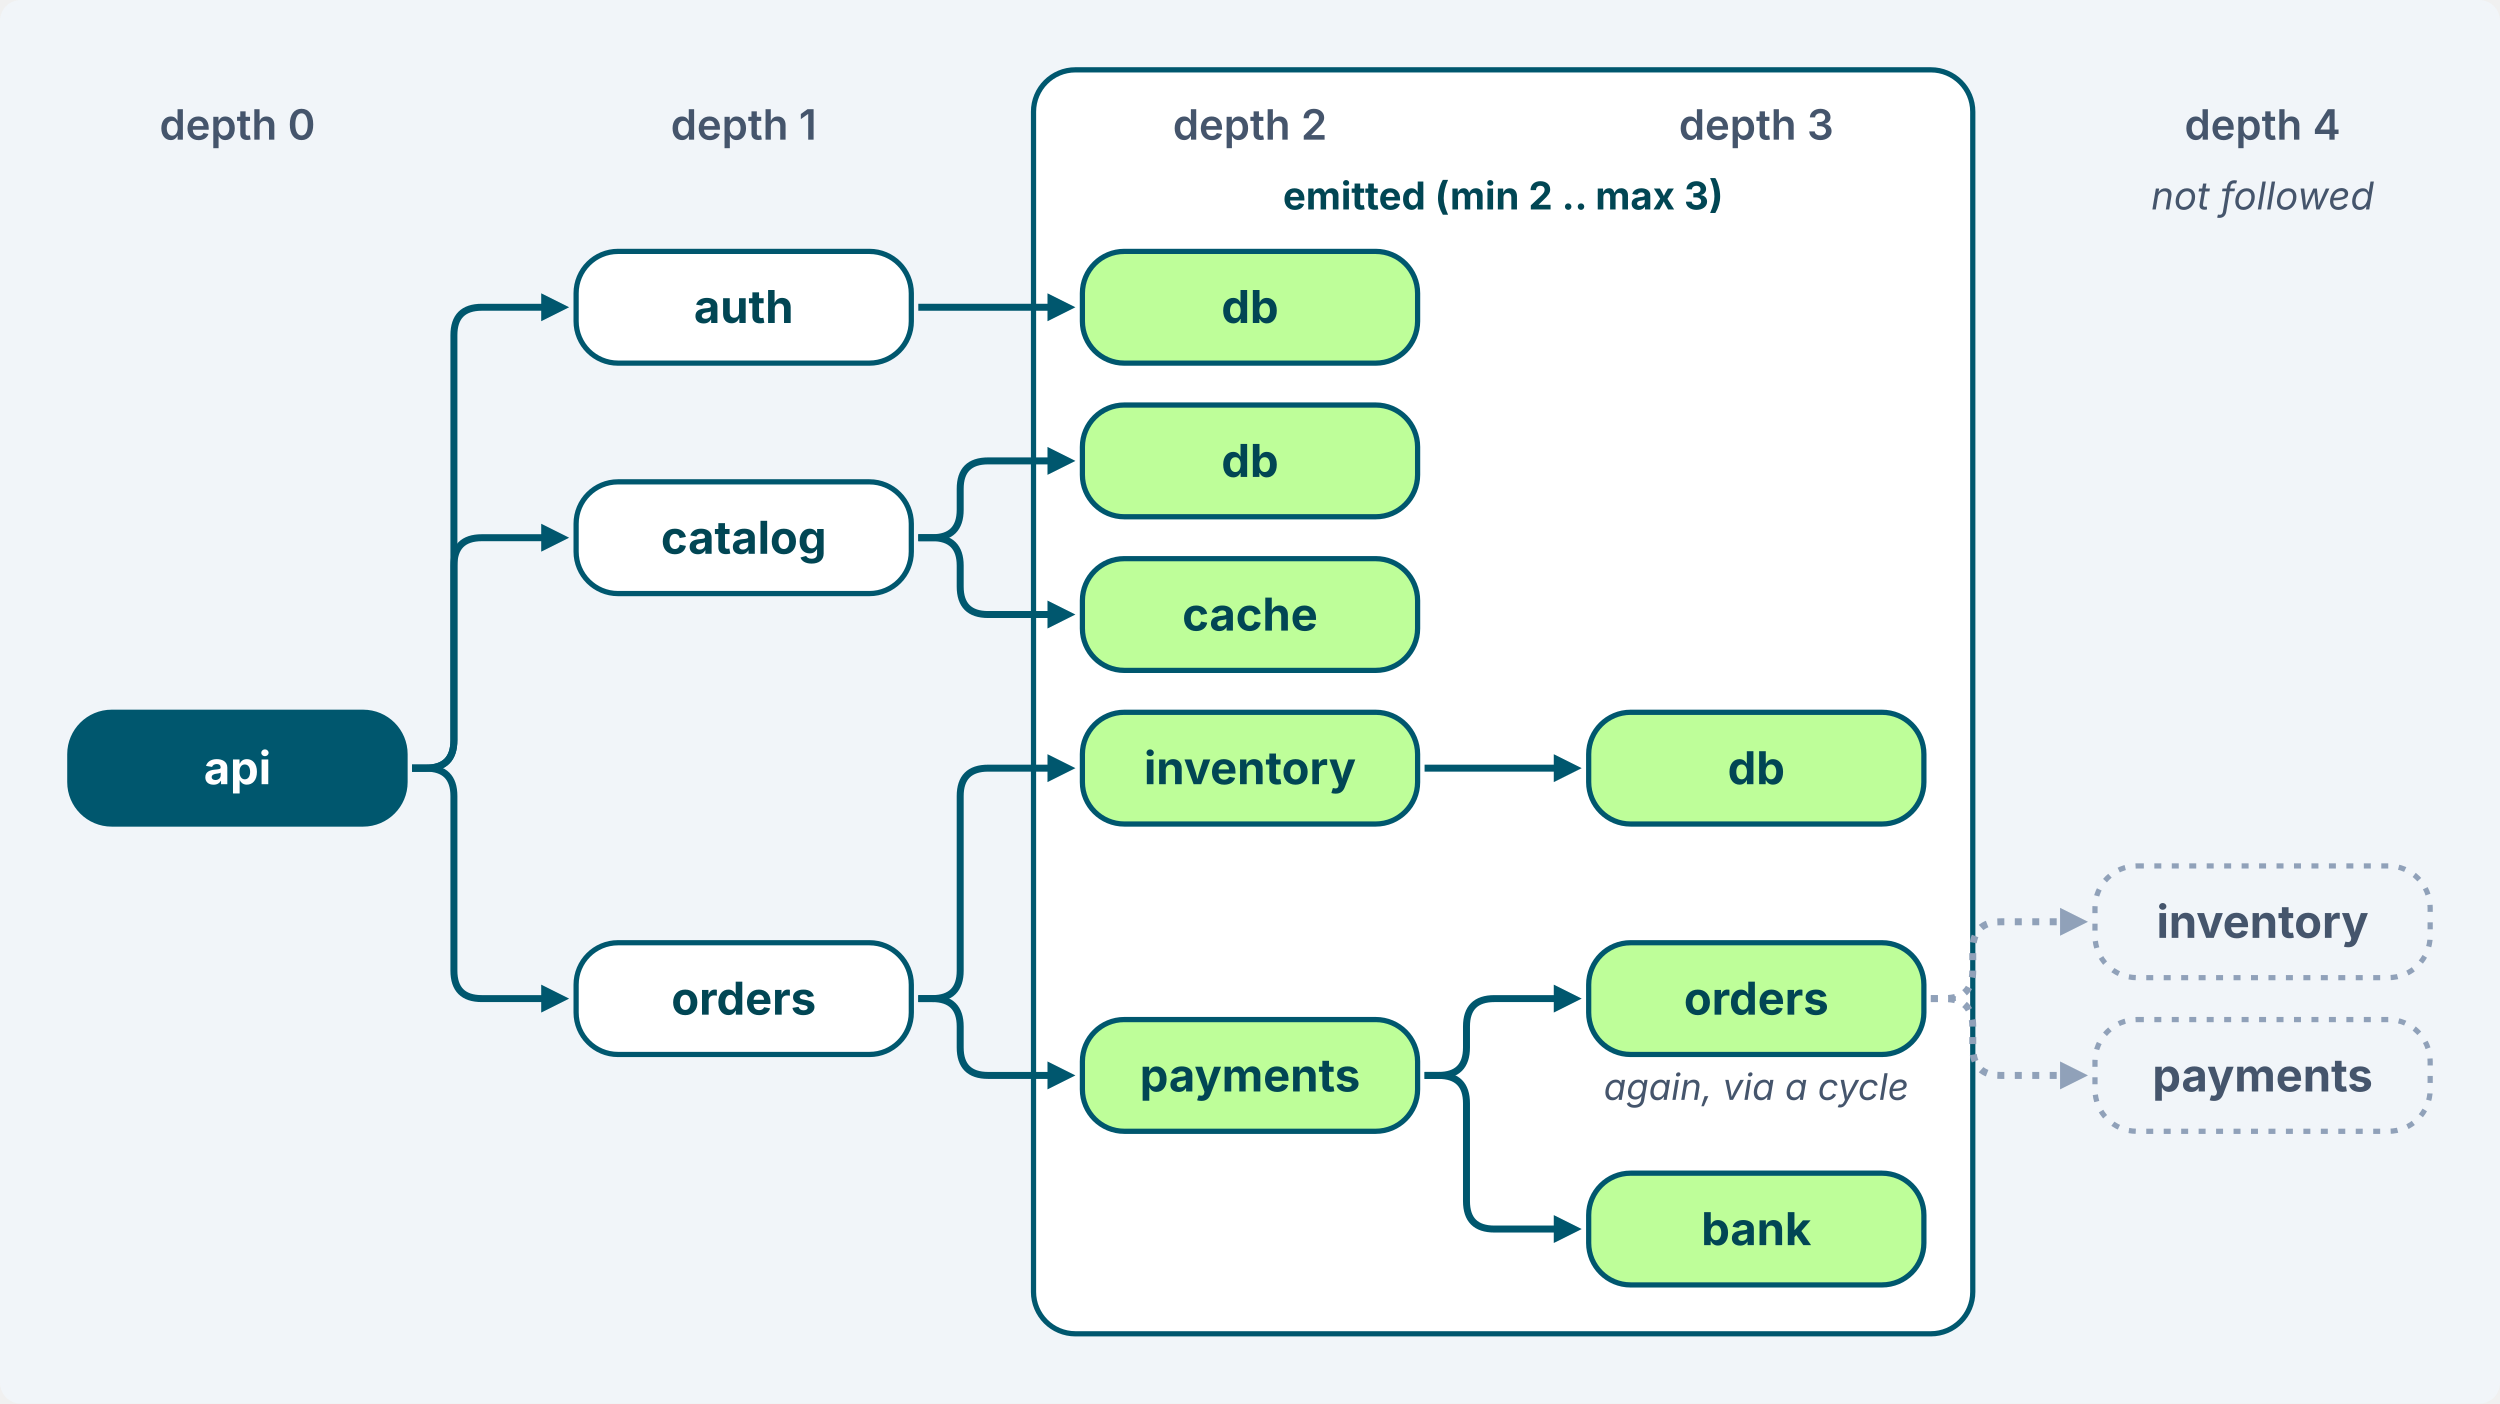
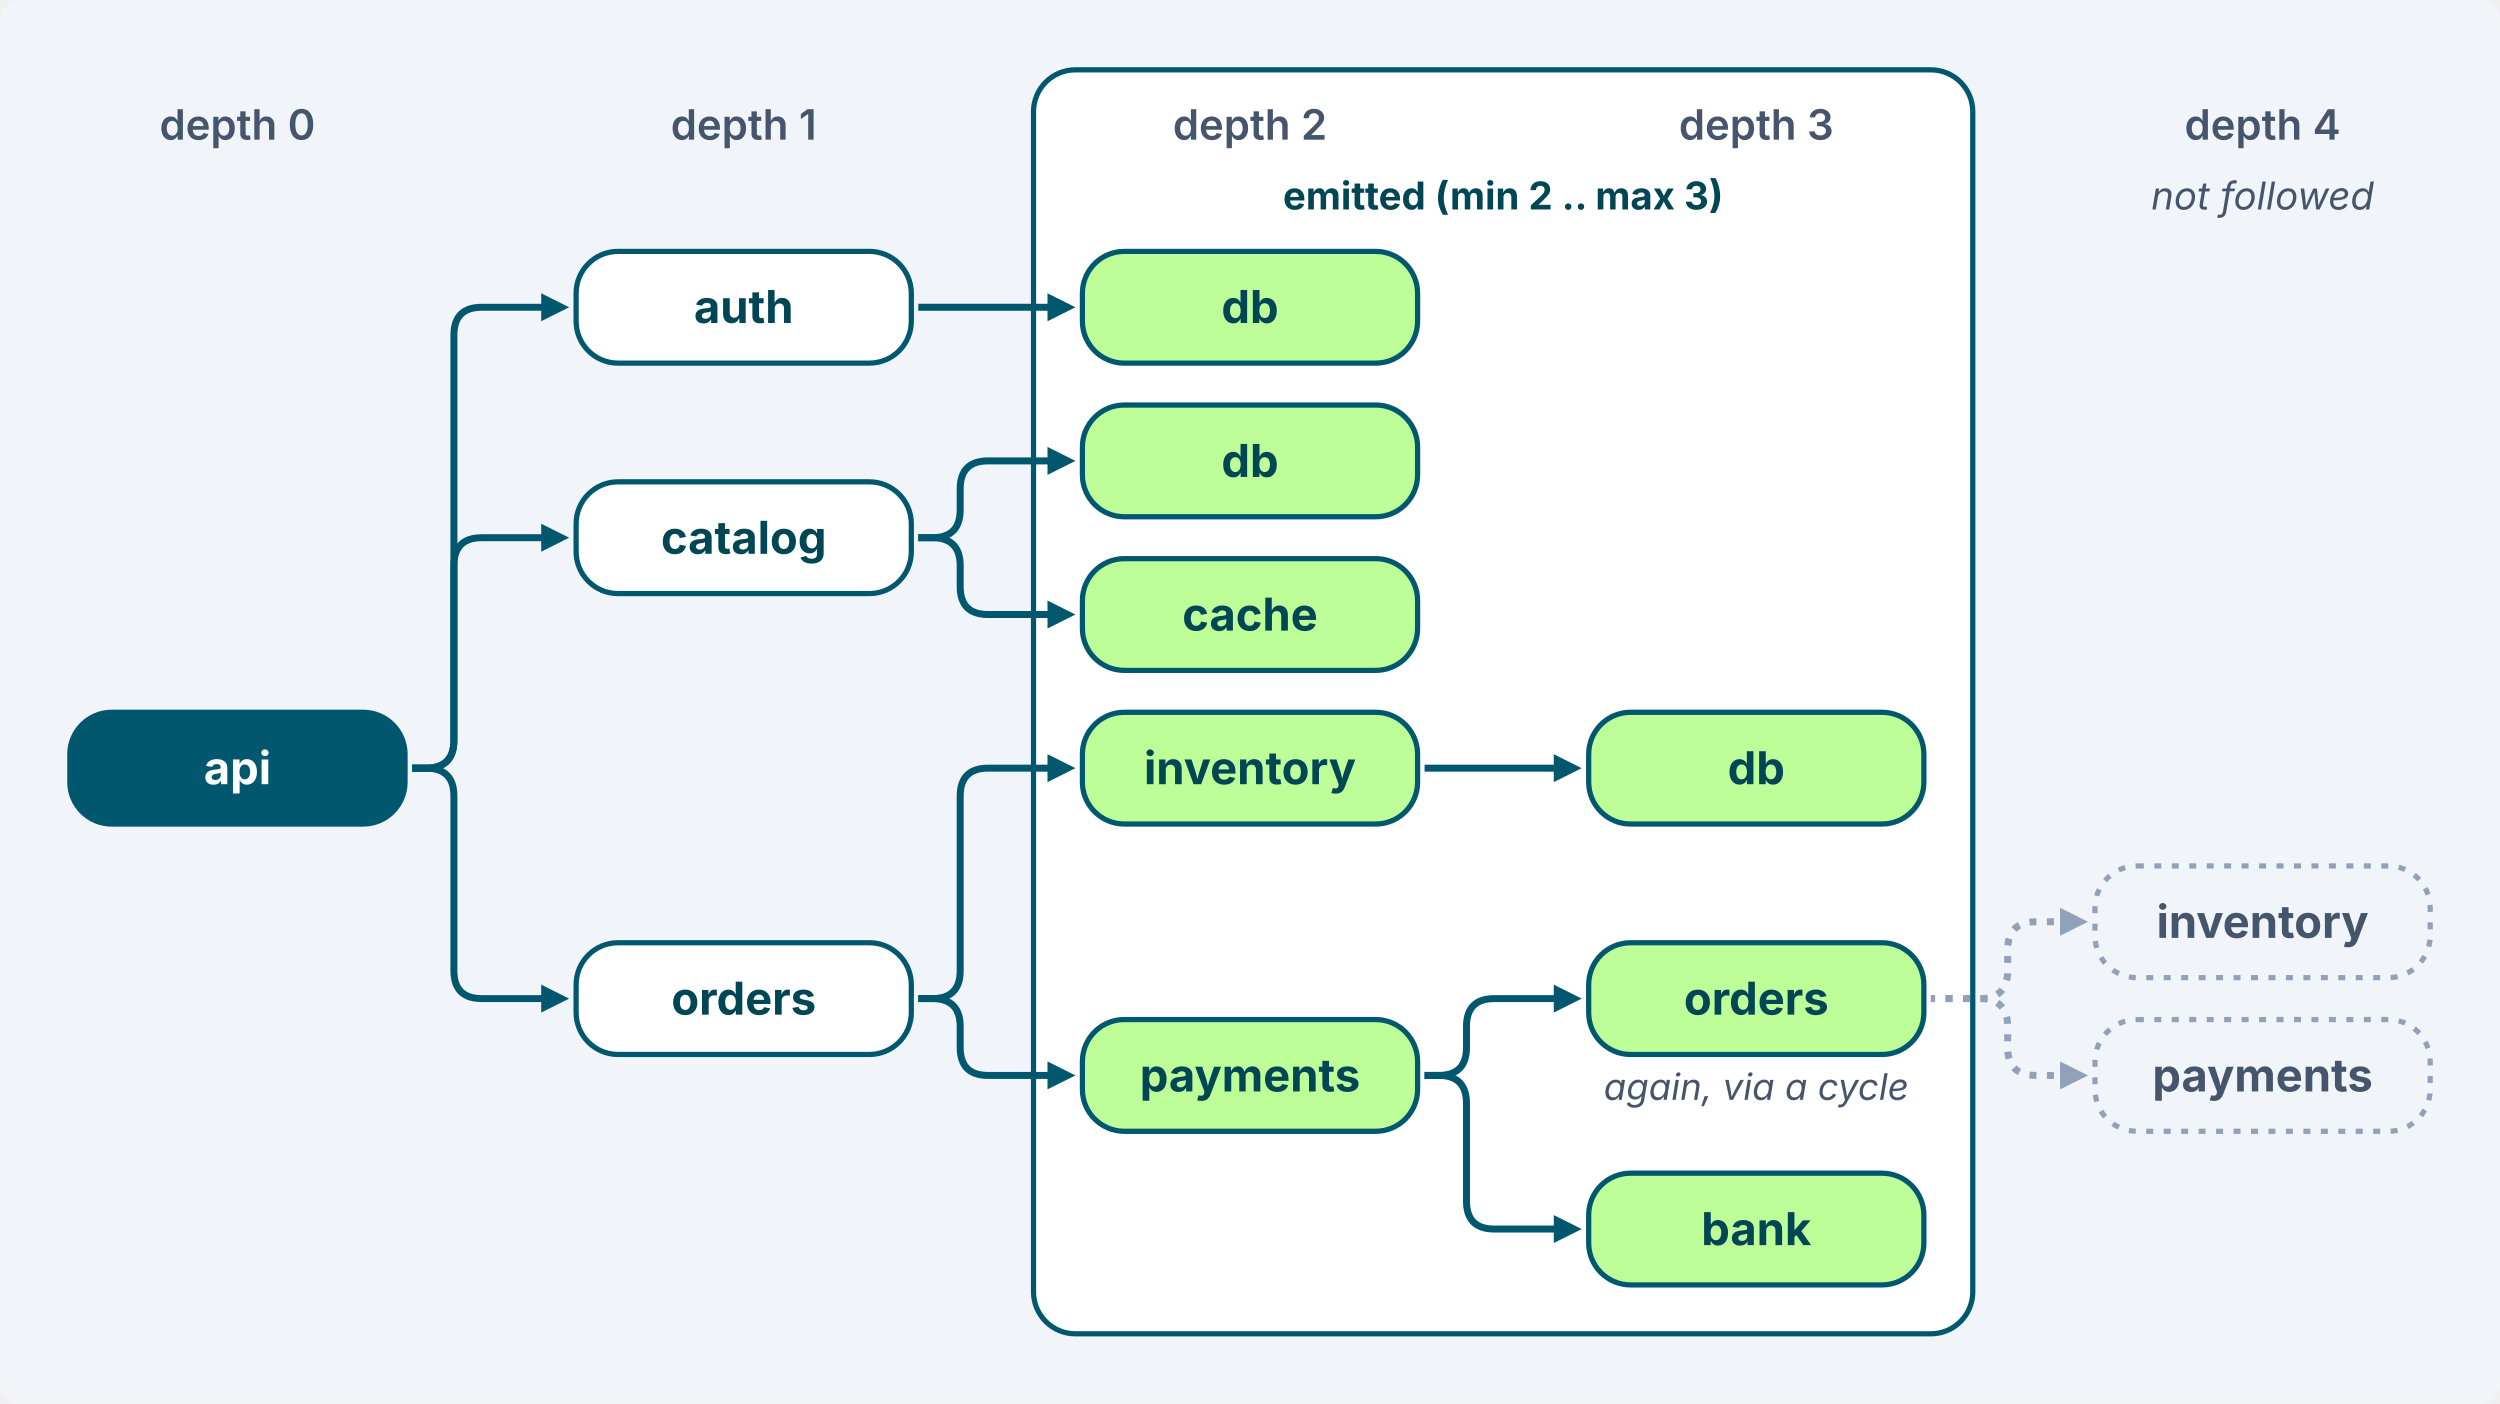
<svg xmlns="http://www.w3.org/2000/svg" class="keep-colors" viewBox="-8 -6 716 402" width="716" height="402" role="img" aria-labelledby="traversal-explained-t traversal-explained-d" font-family="Inter, -apple-system, BlinkMacSystemFont, 'Segoe UI', Helvetica, Arial, sans-serif">
  <defs>
    <marker id="traversal-explained-a" markerWidth="8" markerHeight="8" refX="2" refY="4" orient="auto" markerUnits="userSpaceOnUse">
      <path class="dg-f-accent" d="M0,0 L8,4 L0,8 z" fill="#00576e" />
    </marker>
    <marker id="traversal-explained-g" markerWidth="8" markerHeight="8" refX="2" refY="4" orient="auto" markerUnits="userSpaceOnUse">
      <path class="dg-f-arrow" d="M0,0 L8,4 L0,8 z" fill="#90a1b9" />
    </marker>
  </defs>
  <rect class="dg-f-canvas" x="-8" y="-6" width="716" height="402" rx="6" fill="#f1f5f9" />
  <rect class="dg-f-node dg-s-accent" x="288.0" y="14.0" width="269.0" height="362.0" rx="12" fill="#ffffff" stroke="#00576e" stroke-width="1.5" />
  <path class="dg-s-accent" d="M110.0,214.0 H114.0 Q122.0,214.0 122.0,206.0 V90.0 Q122.0,82.0 130.0,82.0 H149.0" fill="none" stroke="#00576e" stroke-width="2" marker-end="url(#traversal-explained-a)" />
  <path class="dg-s-accent" d="M110.0,214.0 H114.0 Q122.0,214.0 122.0,206.0 V156.0 Q122.0,148.0 130.0,148.0 H149.0" fill="none" stroke="#00576e" stroke-width="2" marker-end="url(#traversal-explained-a)" />
  <path class="dg-s-accent" d="M110.0,214.0 H114.0 Q122.0,214.0 122.0,222.0 V272.0 Q122.0,280.0 130.0,280.0 H149.0" fill="none" stroke="#00576e" stroke-width="2" marker-end="url(#traversal-explained-a)" />
  <line class="dg-s-accent" x1="255.0" y1="82.0" x2="294.0" y2="82.0" stroke="#00576e" stroke-width="2" marker-end="url(#traversal-explained-a)" />
  <path class="dg-s-accent" d="M255.0,148.0 H259.0 Q267.0,148.0 267.0,140.0 V134.0 Q267.0,126.0 275.0,126.0 H294.0" fill="none" stroke="#00576e" stroke-width="2" marker-end="url(#traversal-explained-a)" />
  <path class="dg-s-accent" d="M255.0,148.0 H259.0 Q267.0,148.0 267.0,156.0 V162.0 Q267.0,170.0 275.0,170.0 H294.0" fill="none" stroke="#00576e" stroke-width="2" marker-end="url(#traversal-explained-a)" />
  <path class="dg-s-accent" d="M255.0,280.0 H259.0 Q267.0,280.0 267.0,272.0 V222.0 Q267.0,214.0 275.0,214.0 H294.0" fill="none" stroke="#00576e" stroke-width="2" marker-end="url(#traversal-explained-a)" />
  <path class="dg-s-accent" d="M255.0,280.0 H259.0 Q267.0,280.0 267.0,288.0 V294.0 Q267.0,302.0 275.0,302.0 H294.0" fill="none" stroke="#00576e" stroke-width="2" marker-end="url(#traversal-explained-a)" />
  <line class="dg-s-accent" x1="400.0" y1="214.0" x2="439.0" y2="214.0" stroke="#00576e" stroke-width="2" marker-end="url(#traversal-explained-a)" />
  <path class="dg-s-accent" d="M400.0,302.0 H404.0 Q412.0,302.0 412.0,294.0 V288.0 Q412.0,280.0 420.0,280.0 H439.0" fill="none" stroke="#00576e" stroke-width="2" marker-end="url(#traversal-explained-a)" />
  <path class="dg-s-accent" d="M400.0,302.0 H404.0 Q412.0,302.0 412.0,310.0 V338.0 Q412.0,346.0 420.0,346.0 H439.0" fill="none" stroke="#00576e" stroke-width="2" marker-end="url(#traversal-explained-a)" />
-   <path class="dg-s-line" d="M545.0,280.0 H549.0 Q557.0,280.0 557.0,272.0 V266.0 Q557.0,258.0 565.0,258.0 H584.0" fill="none" stroke="#90a1b9" stroke-width="2" marker-end="url(#traversal-explained-g)" stroke-dasharray="2 3" />
-   <path class="dg-s-line" d="M545.0,280.0 H549.0 Q557.0,280.0 557.0,288.0 V294.0 Q557.0,302.0 565.0,302.0 H584.0" fill="none" stroke="#90a1b9" stroke-width="2" marker-end="url(#traversal-explained-g)" stroke-dasharray="2 3" />
+   <path class="dg-s-line" d="M545.0,280.0 H559.0 Q567.0,280.0 567.0,272.0 V266.0 Q567.0,258.0 575.0,258.0 H584.0" fill="none" stroke="#90a1b9" stroke-width="2" marker-end="url(#traversal-explained-g)" stroke-dasharray="2 3" stroke-dashoffset="0.8" />
+   <path class="dg-s-line" d="M545.0,280.0 H559.0 Q567.0,280.0 567.0,288.0 V294.0 Q567.0,302.0 575.0,302.0 H584.0" fill="none" stroke="#90a1b9" stroke-width="2" marker-end="url(#traversal-explained-g)" stroke-dasharray="2 3" stroke-dashoffset="0.8" />
  <text class="dg-f-muted" x="60.0" y="34.0" text-anchor="middle" font-size="12" font-weight="600" fill="#45556c">depth 0</text>
  <text class="dg-f-muted" x="205.0" y="34.0" text-anchor="middle" font-size="12" font-weight="600" fill="#45556c">depth 1</text>
  <text class="dg-f-muted" x="350.0" y="34.0" text-anchor="middle" font-size="12" font-weight="600" fill="#45556c">depth 2</text>
  <text class="dg-f-muted" x="495.0" y="34.0" text-anchor="middle" font-size="12" font-weight="600" fill="#45556c">depth 3</text>
  <text class="dg-f-muted" x="640.0" y="34.0" text-anchor="middle" font-size="12" font-weight="600" fill="#45556c">depth 4</text>
  <text class="dg-f-lime" x="422.5" y="54.0" text-anchor="middle" font-size="11" font-weight="700" fill="#014654">emitted (min 2 .. max 3)</text>
  <text class="dg-f-muted" x="640.0" y="54.0" text-anchor="middle" font-size="11" font-style="italic" fill="#45556c">not followed</text>
  <rect class="" x="12.0" y="198.0" width="96.0" height="32.0" rx="12" fill="#00576e" stroke="#00576e" stroke-width="1.5" />
  <text x="60.0" y="218.6" text-anchor="middle" font-size="13" font-weight="700" fill="#ffffff">api</text>
  <rect class="dg-f-node dg-s-accent" x="157.0" y="66.0" width="96.0" height="32.0" rx="12" fill="#ffffff" stroke="#00576e" stroke-width="1.5" />
  <text class="dg-f-text" x="205.0" y="86.5" text-anchor="middle" font-size="13" font-weight="700" fill="#014654">auth</text>
  <rect class="dg-f-node dg-s-accent" x="157.0" y="132.0" width="96.0" height="32.0" rx="12" fill="#ffffff" stroke="#00576e" stroke-width="1.5" />
  <text class="dg-f-text" x="205.0" y="152.6" text-anchor="middle" font-size="13" font-weight="700" fill="#014654">catalog</text>
  <rect class="dg-f-node dg-s-accent" x="157.0" y="264.0" width="96.0" height="32.0" rx="12" fill="#ffffff" stroke="#00576e" stroke-width="1.5" />
  <text class="dg-f-text" x="205.0" y="284.6" text-anchor="middle" font-size="13" font-weight="700" fill="#014654">orders</text>
  <rect class="" x="302.0" y="66.0" width="96.0" height="32.0" rx="12" fill="#befe99" stroke="#00576e" stroke-width="1.5" />
  <text x="350.0" y="86.5" text-anchor="middle" font-size="13" font-weight="700" fill="#014654">db</text>
  <rect class="" x="302.0" y="110.0" width="96.0" height="32.0" rx="12" fill="#befe99" stroke="#00576e" stroke-width="1.5" />
  <text x="350.0" y="130.6" text-anchor="middle" font-size="13" font-weight="700" fill="#014654">db</text>
  <rect class="" x="302.0" y="154.0" width="96.0" height="32.0" rx="12" fill="#befe99" stroke="#00576e" stroke-width="1.5" />
  <text x="350.0" y="174.6" text-anchor="middle" font-size="13" font-weight="700" fill="#014654">cache</text>
  <rect class="" x="302.0" y="198.0" width="96.0" height="32.0" rx="12" fill="#befe99" stroke="#00576e" stroke-width="1.5" />
  <text x="350.0" y="218.6" text-anchor="middle" font-size="13" font-weight="700" fill="#014654">inventory</text>
  <rect class="" x="302.0" y="286.0" width="96.0" height="32.0" rx="12" fill="#befe99" stroke="#00576e" stroke-width="1.5" />
  <text x="350.0" y="306.6" text-anchor="middle" font-size="13" font-weight="700" fill="#014654">payments</text>
  <rect class="" x="447.0" y="198.0" width="96.0" height="32.0" rx="12" fill="#befe99" stroke="#00576e" stroke-width="1.5" />
  <text x="495.0" y="218.6" text-anchor="middle" font-size="13" font-weight="700" fill="#014654">db</text>
  <rect class="" x="447.0" y="264.0" width="96.0" height="32.0" rx="12" fill="#befe99" stroke="#00576e" stroke-width="1.5" />
  <text x="495.0" y="284.6" text-anchor="middle" font-size="13" font-weight="700" fill="#014654">orders</text>
  <rect class="" x="447.0" y="330.0" width="96.0" height="32.0" rx="12" fill="#befe99" stroke="#00576e" stroke-width="1.5" />
  <text x="495.0" y="350.6" text-anchor="middle" font-size="13" font-weight="700" fill="#014654">bank</text>
  <rect class="dg-s-line" x="592.0" y="242.0" width="96.0" height="32.0" rx="12" fill="none" stroke="#90a1b9" stroke-width="1.5" stroke-dasharray="2 3" />
  <text class="dg-f-muted" x="640.0" y="262.6" text-anchor="middle" font-size="13" font-weight="700" fill="#45556c">inventory</text>
  <rect class="dg-s-line" x="592.0" y="286.0" width="96.0" height="32.0" rx="12" fill="none" stroke="#90a1b9" stroke-width="1.5" stroke-dasharray="2 3" />
  <text class="dg-f-muted" x="640.0" y="306.6" text-anchor="middle" font-size="13" font-weight="700" fill="#45556c">payments</text>
  <text class="dg-f-muted" x="495.0" y="309.0" text-anchor="middle" font-size="10.5" font-style="italic" fill="#45556c">again, via a cycle</text>
</svg>
